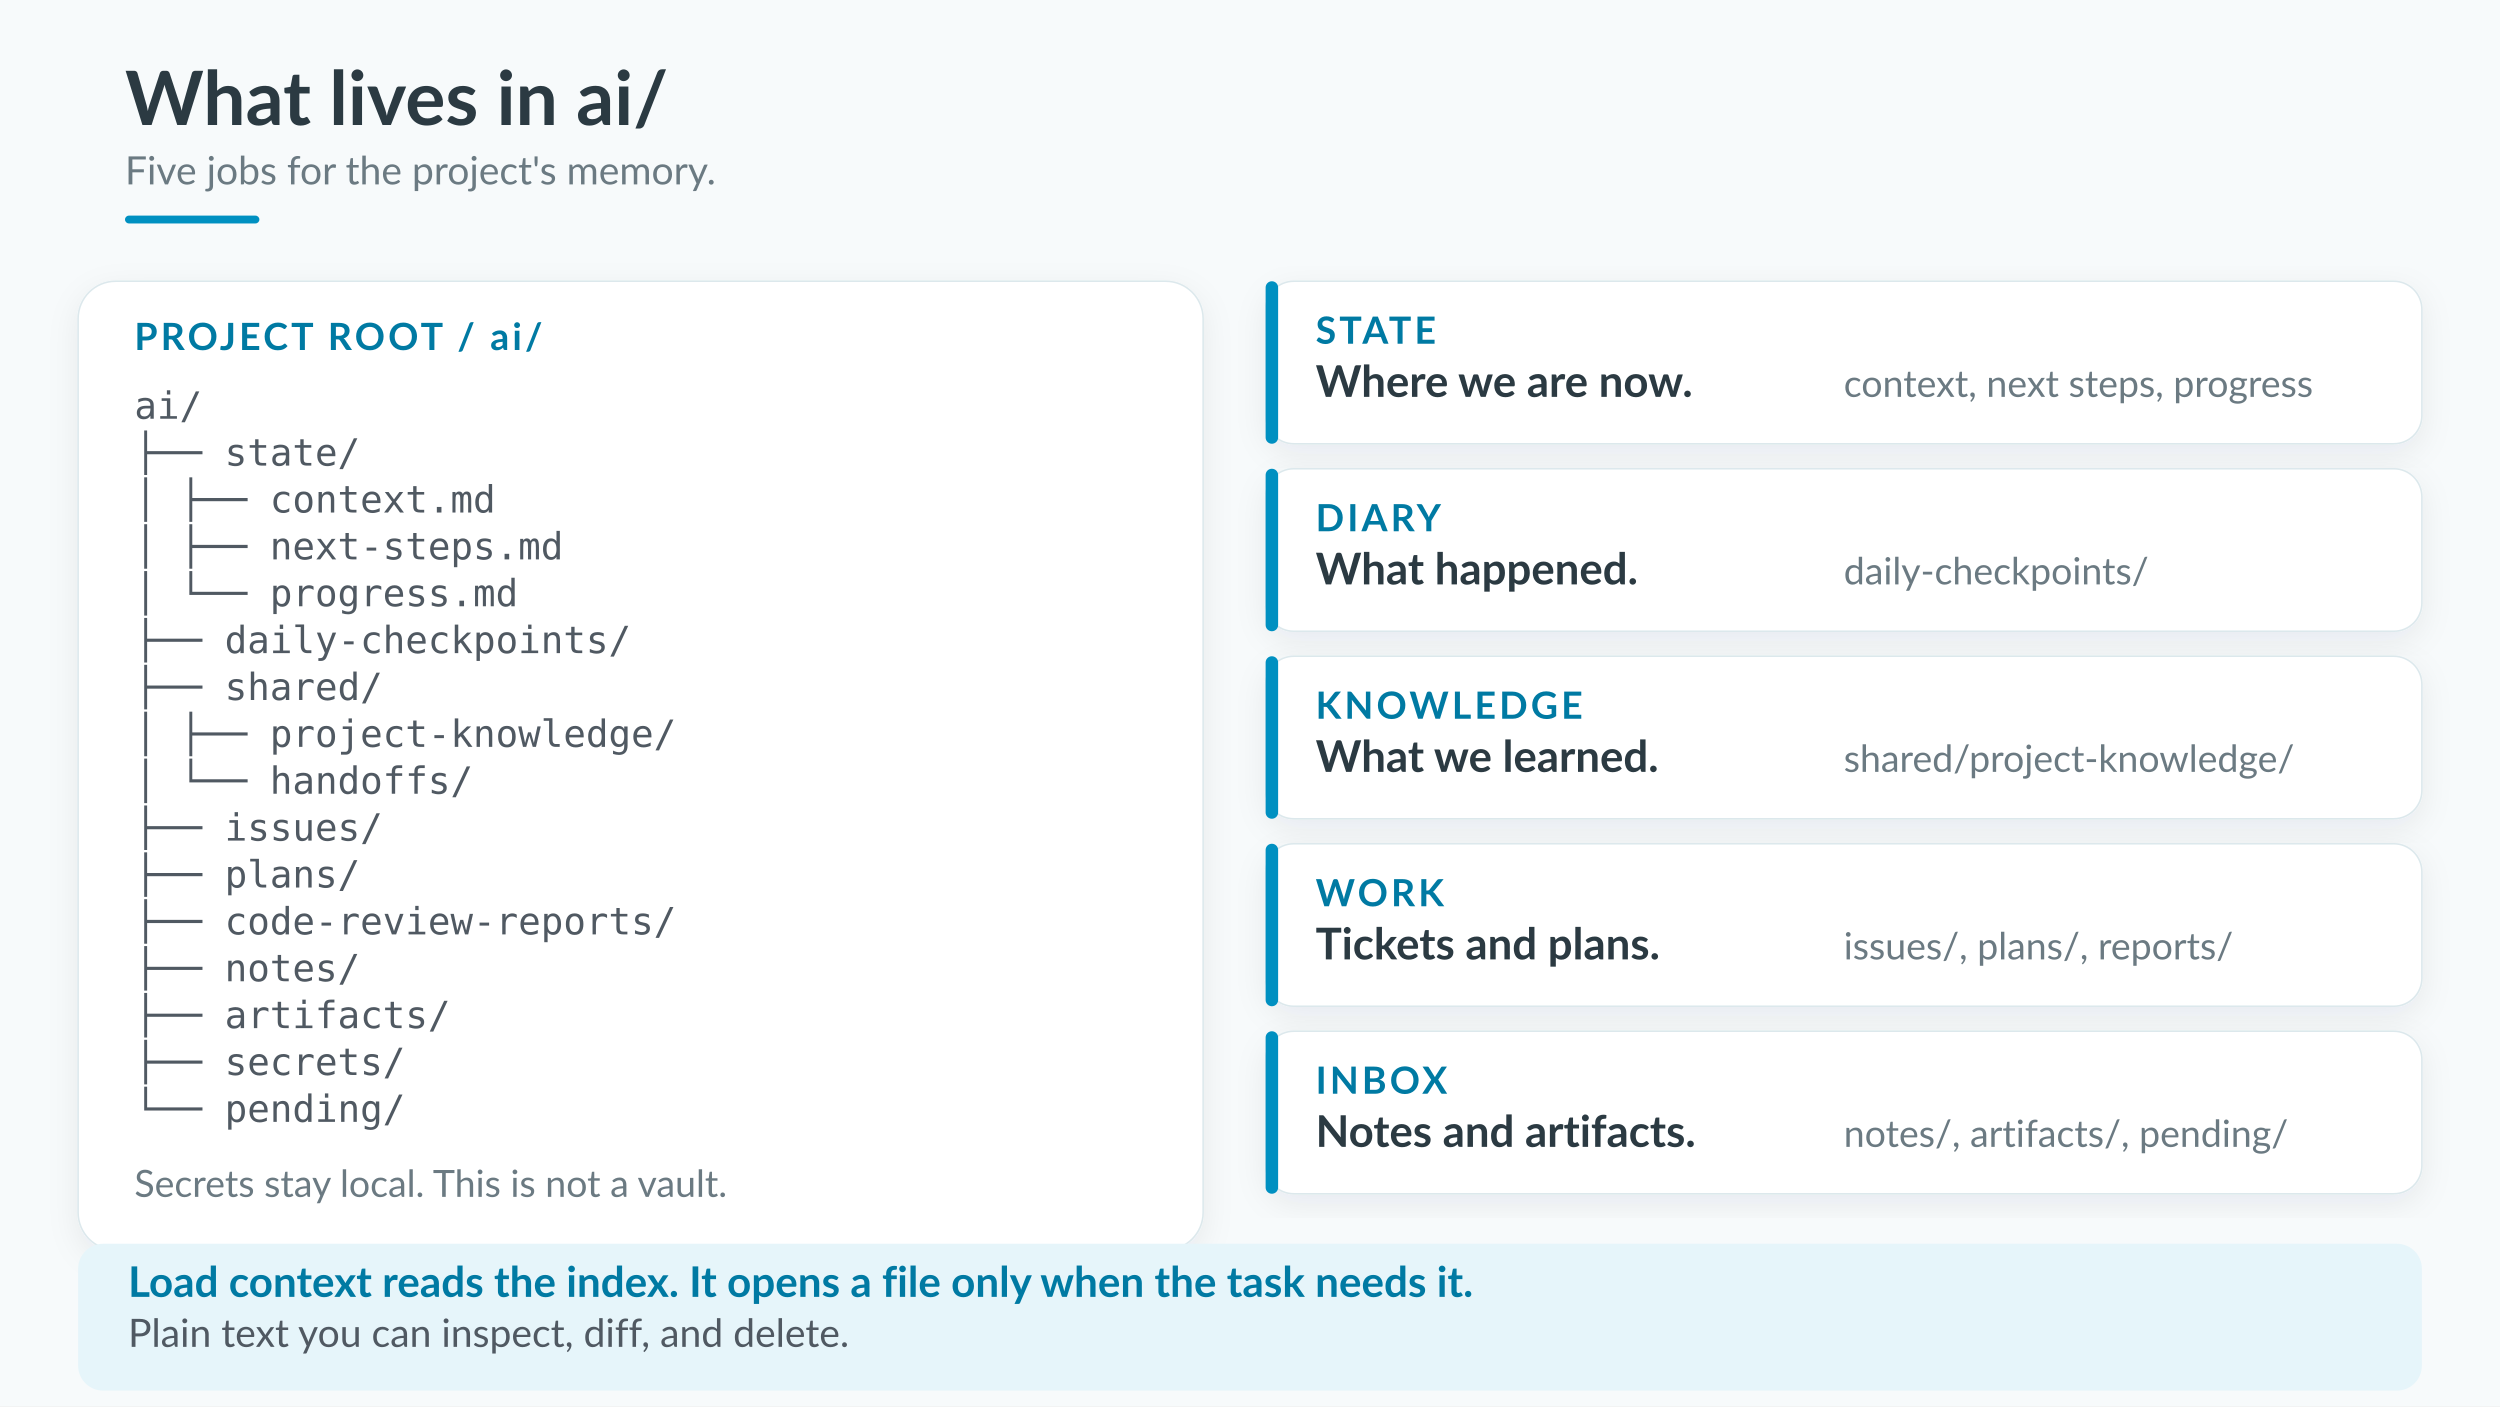
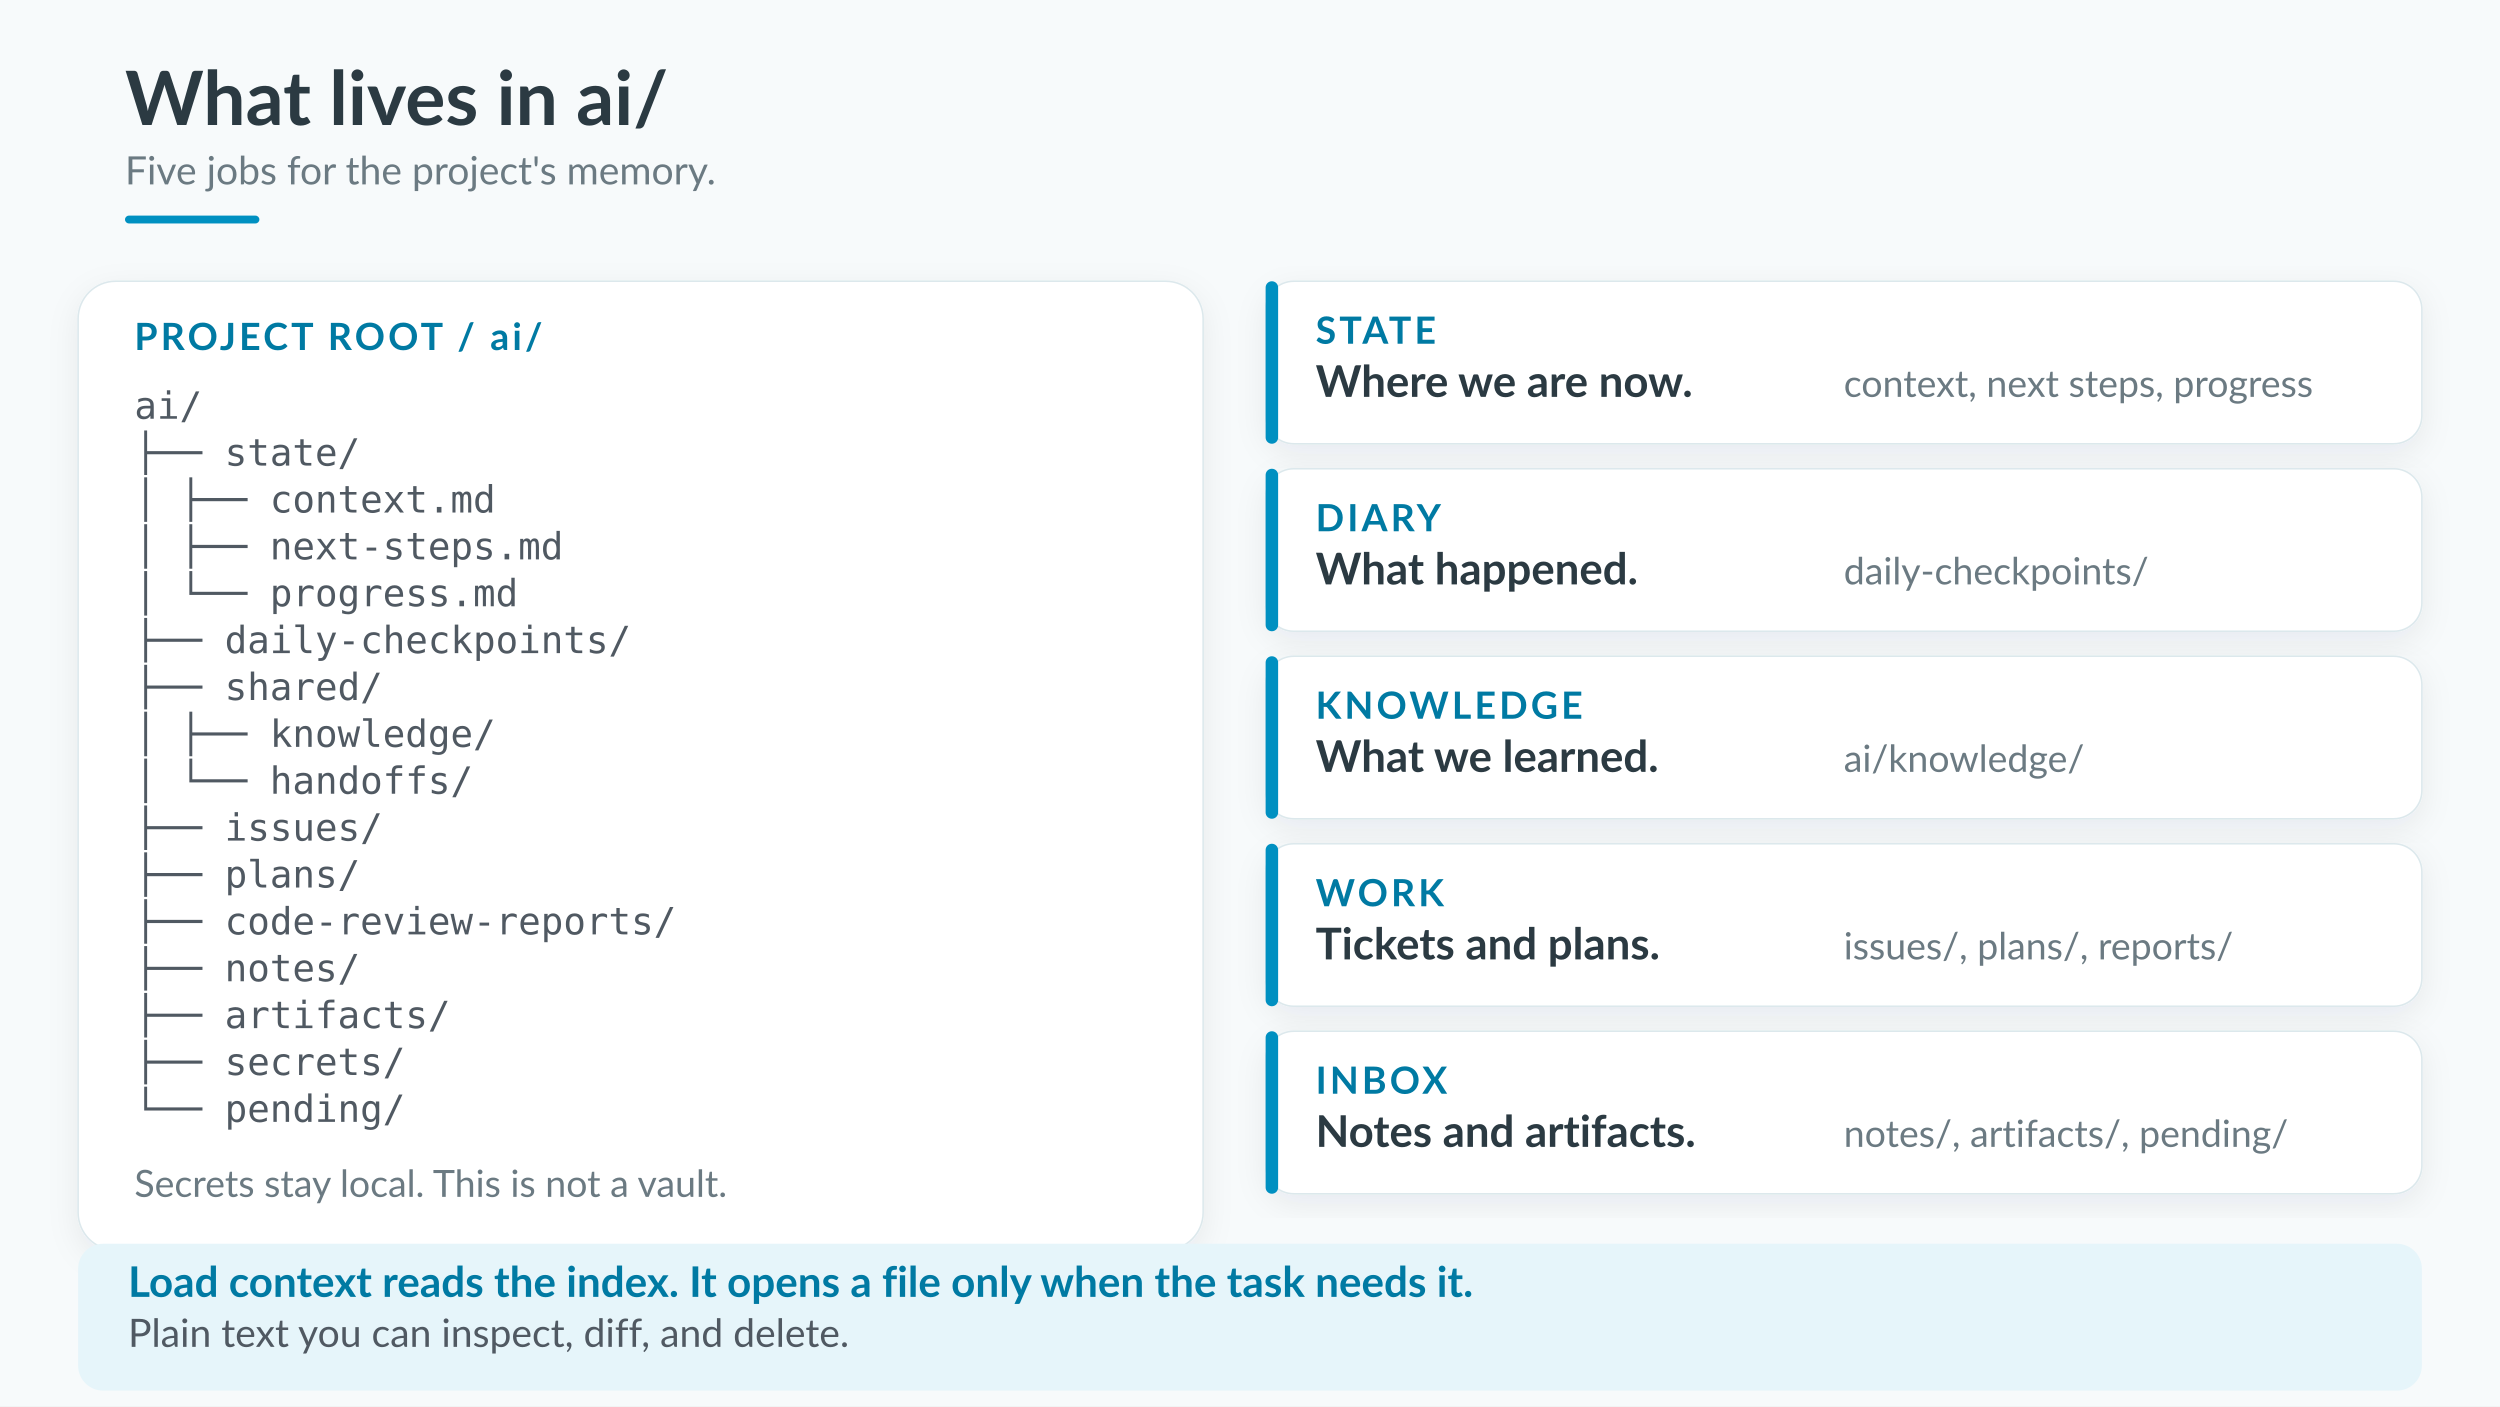
<svg xmlns="http://www.w3.org/2000/svg" viewBox="0 0 1600 900" width="1600" height="900" role="img" aria-labelledby="title desc">
  <style>
    text[font-size="42"] { font-size: 48px; }
    text[font-size="30"] { font-size: 34px; }
    text[font-size="28"] { font-size: 32px; }
    text[font-size="26"] { font-size: 30px; }
    text[font-size="25"] { font-size: 29px; }
    text[font-size="24"] { font-size: 28px; }
    text[font-size="23"] { font-size: 27px; }
    text[font-size="22"] { font-size: 26px; }
    text[font-size="21"] { font-size: 25px; }
    text[font-size="20"] { font-size: 24px; }
    text[font-size="19"] { font-size: 24px; }
    text[font-size="18"] { font-size: 24px; }
    text[font-size="17"] { font-size: 24px; }
    text[font-size="16"] { font-size: 24px; }
    text[font-size="15"] { font-size: 24px; }
    text[font-size="14"] { font-size: 24px; }
  </style>
  <defs>
    <filter id="shadow" x="-15%" y="-15%" width="130%" height="130%">
      <feDropShadow dx="0" dy="6" stdDeviation="10" flood-color="#22313A" flood-opacity="0.07" />
    </filter>
  </defs>
  <rect width="1600" height="900" fill="#F7FAFB" />
  <text x="80" y="80" font-family="Lato, Arial, sans-serif" font-size="42" font-weight="700" fill="#2B3A42">What lives in ai/</text>
  <text x="80" y="118" font-family="Lato, Arial, sans-serif" font-size="21" fill="#6B7A82">Five jobs for the project's memory.</text>
  <rect x="80" y="138" width="86" height="5" rx="2.5" fill="#0090C1" />
  <rect x="50" y="180" width="720" height="620" rx="24" fill="#FFFFFF" stroke="#DCE8EC" filter="url(#shadow)" />
  <text x="86" y="224" font-family="Lato, Arial, sans-serif" font-size="14" font-weight="700" fill="#007AA3" letter-spacing="2">PROJECT ROOT / ai/</text>
  <g font-family="ui-monospace, SFMono-Regular, Menlo, Consolas, monospace" font-size="24" fill="#505962">
    <text x="86" y="268">ai/</text>
    <text x="86" y="298">├── state/</text>
    <text x="86" y="328">│   ├── context.md</text>
    <text x="86" y="358">│   ├── next-steps.md</text>
    <text x="86" y="388">│   └── progress.md</text>
    <text x="86" y="418">├── daily-checkpoints/</text>
    <text x="86" y="448">├── shared/</text>
-     <text x="86" y="478">│   ├── project-knowledge/</text>
+     <text x="86" y="478">│   ├── knowledge/</text>
    <text x="86" y="508">│   └── handoffs/</text>
    <text x="86" y="538">├── issues/</text>
    <text x="86" y="568">├── plans/</text>
    <text x="86" y="598">├── code-review-reports/</text>
    <text x="86" y="628">├── notes/</text>
    <text x="86" y="658">├── artifacts/</text>
    <text x="86" y="688">├── secrets/</text>
    <text x="86" y="718">└── pending/</text>
  </g>
  <text x="86" y="766" font-family="Lato, Arial, sans-serif" font-size="17" fill="#6B7A82">Secrets stay local. This is not a vault.</text>
  <rect x="810" y="180" width="740" height="104" rx="18" fill="#FFFFFF" stroke="#DCE8EC" filter="url(#shadow)" />
  <rect x="810" y="180" width="8" height="104" rx="4" fill="#0090C1" />
  <text x="842" y="220" font-family="Lato, Arial, sans-serif" font-size="14" font-weight="700" fill="#007AA3" letter-spacing="2">STATE</text>
  <text x="842" y="254" font-family="Lato, Arial, sans-serif" font-size="24" font-weight="700" fill="#2B3A42">Where we are now.</text>
  <text x="1180" y="254" font-family="Lato, Arial, sans-serif" font-size="18" fill="#6B7A82">context, next steps, progress</text>
  <rect x="810" y="300" width="740" height="104" rx="18" fill="#FFFFFF" stroke="#DCE8EC" filter="url(#shadow)" />
  <rect x="810" y="300" width="8" height="104" rx="4" fill="#0090C1" />
  <text x="842" y="340" font-family="Lato, Arial, sans-serif" font-size="14" font-weight="700" fill="#007AA3" letter-spacing="2">DIARY</text>
  <text x="842" y="374" font-family="Lato, Arial, sans-serif" font-size="24" font-weight="700" fill="#2B3A42">What happened.</text>
  <text x="1180" y="374" font-family="Lato, Arial, sans-serif" font-size="18" fill="#6B7A82">daily-checkpoints/</text>
  <rect x="810" y="420" width="740" height="104" rx="18" fill="#FFFFFF" stroke="#DCE8EC" filter="url(#shadow)" />
  <rect x="810" y="420" width="8" height="104" rx="4" fill="#0090C1" />
  <text x="842" y="460" font-family="Lato, Arial, sans-serif" font-size="14" font-weight="700" fill="#007AA3" letter-spacing="2">KNOWLEDGE</text>
  <text x="842" y="494" font-family="Lato, Arial, sans-serif" font-size="24" font-weight="700" fill="#2B3A42">What we learned.</text>
-   <text x="1180" y="494" font-family="Lato, Arial, sans-serif" font-size="18" fill="#6B7A82">shared/project-knowledge/</text>
+   <text x="1180" y="494" font-family="Lato, Arial, sans-serif" font-size="18" fill="#6B7A82">ai/knowledge/</text>
  <rect x="810" y="540" width="740" height="104" rx="18" fill="#FFFFFF" stroke="#DCE8EC" filter="url(#shadow)" />
  <rect x="810" y="540" width="8" height="104" rx="4" fill="#0090C1" />
  <text x="842" y="580" font-family="Lato, Arial, sans-serif" font-size="14" font-weight="700" fill="#007AA3" letter-spacing="2">WORK</text>
  <text x="842" y="614" font-family="Lato, Arial, sans-serif" font-size="24" font-weight="700" fill="#2B3A42">Tickets and plans.</text>
  <text x="1180" y="614" font-family="Lato, Arial, sans-serif" font-size="18" fill="#6B7A82">issues/, plans/, reports/</text>
  <rect x="810" y="660" width="740" height="104" rx="18" fill="#FFFFFF" stroke="#DCE8EC" filter="url(#shadow)" />
  <rect x="810" y="660" width="8" height="104" rx="4" fill="#0090C1" />
  <text x="842" y="700" font-family="Lato, Arial, sans-serif" font-size="14" font-weight="700" fill="#007AA3" letter-spacing="2">INBOX</text>
  <text x="842" y="734" font-family="Lato, Arial, sans-serif" font-size="24" font-weight="700" fill="#2B3A42">Notes and artifacts.</text>
  <text x="1180" y="734" font-family="Lato, Arial, sans-serif" font-size="18" fill="#6B7A82">notes/, artifacts/, pending/</text>
  <rect x="50" y="796" width="1500" height="94" rx="16" fill="#E6F5FA" />
  <text x="82" y="830" font-family="Lato, Arial, sans-serif" font-size="23" font-weight="700" fill="#007AA3">Load context reads the index. It opens a file only when the task needs it.</text>
  <text x="82" y="862" font-family="Lato, Arial, sans-serif" font-size="21" fill="#505962">Plain text you can inspect, diff, and delete.</text>
</svg>
